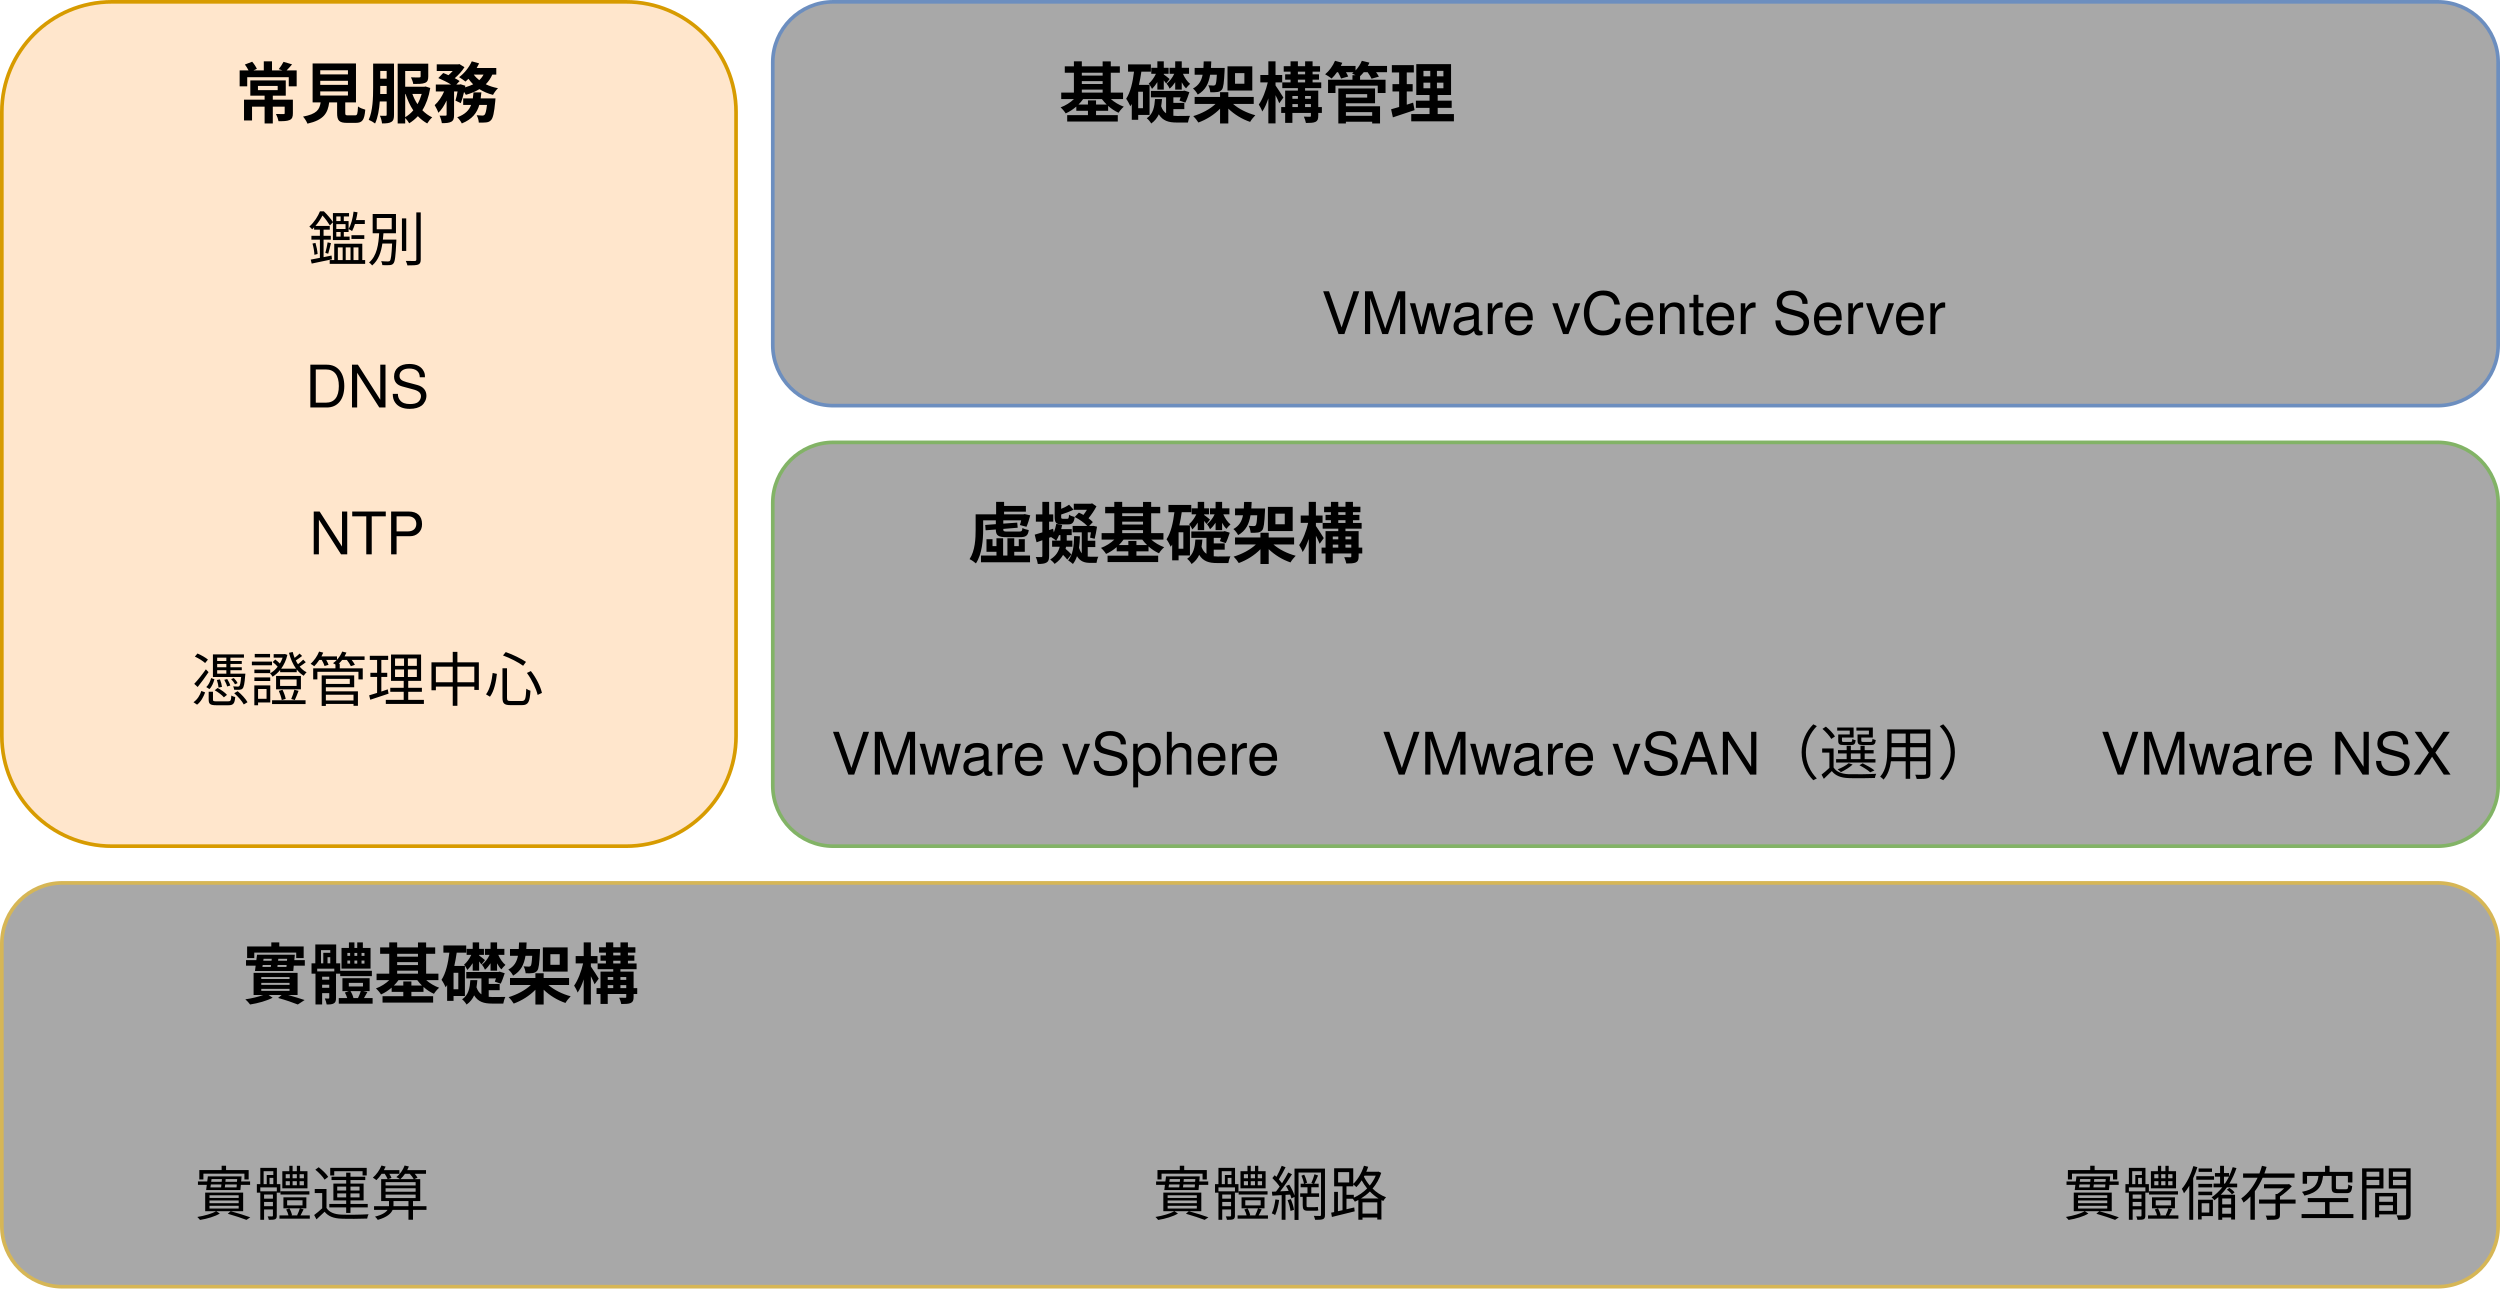
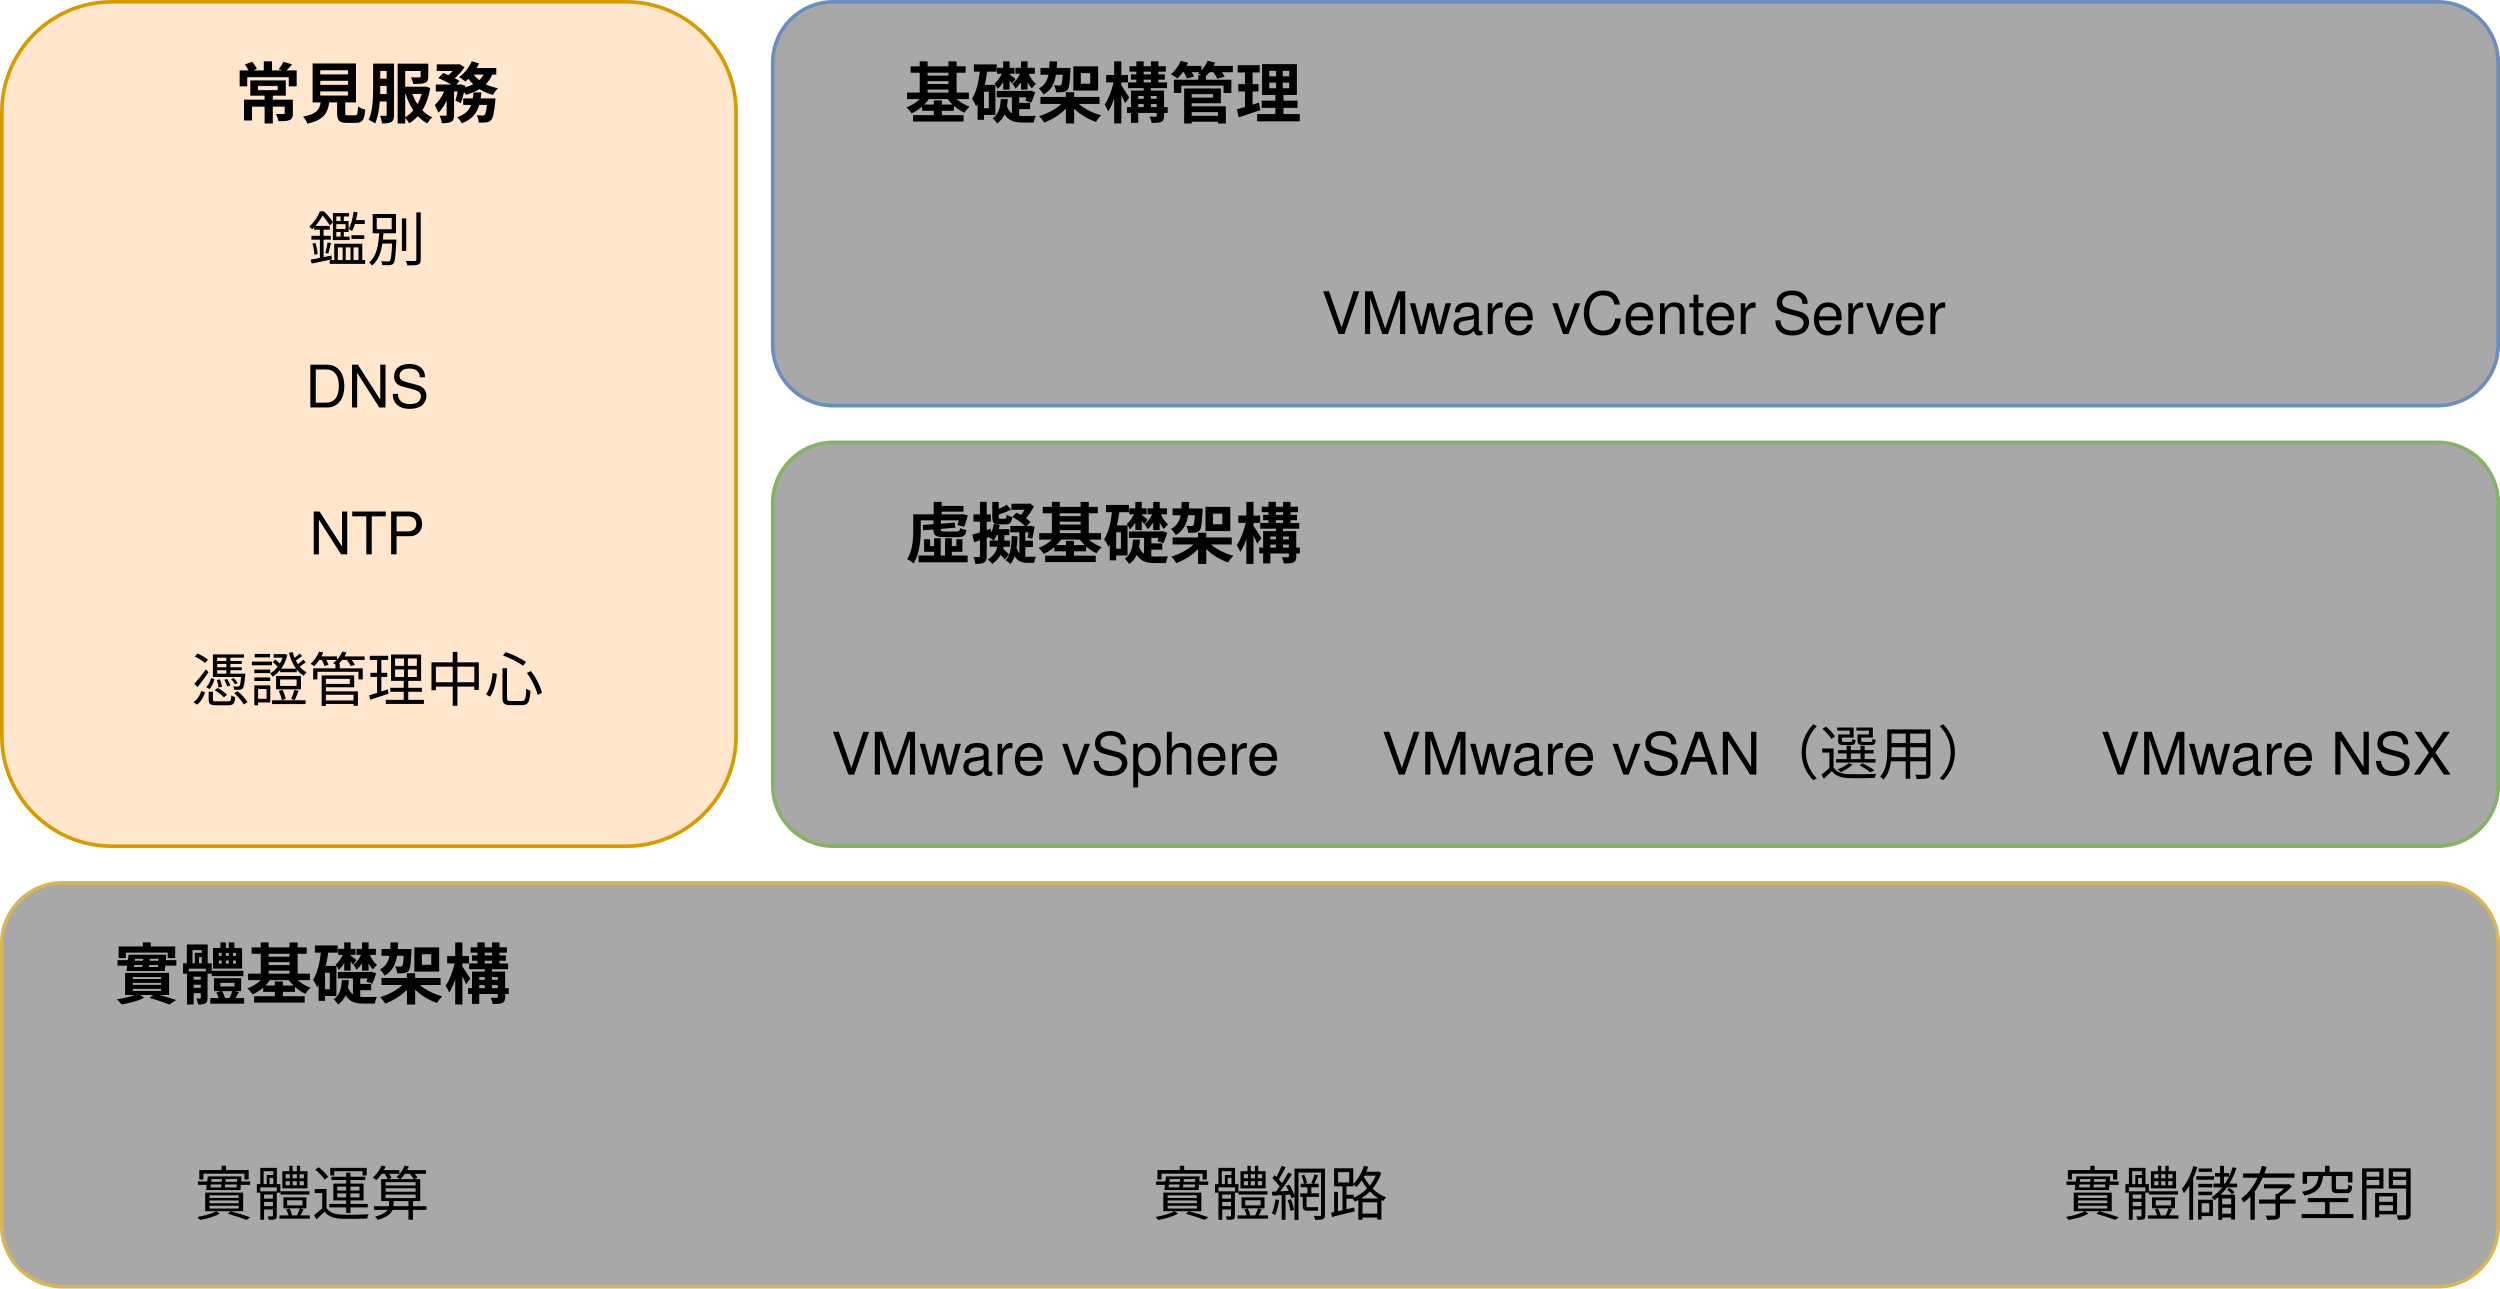
<svg xmlns="http://www.w3.org/2000/svg" width="681px" height="351px" version="1.1" viewBox="-.5 -.5 681 351">
  <rect width="200" height="230" rx="30" ry="30" fill="#ffe6cc" pointer-events="none" stroke="#d79b00" />
  <g fill="#a8a8a8" pointer-events="none">
    <rect x="210" width="470" height="110" rx="16.5" ry="16.5" stroke="#6c8ebf" />
    <rect x="210" y="120" width="470" height="110" rx="16.5" ry="16.5" stroke="#82b366" />
    <rect y="240" width="680" height="110" rx="16.5" ry="16.5" stroke="#d6b656" />
  </g>
  <g font-family="Helvetica" text-anchor="middle">
    <g font-size="18px" font-weight="bold">
      <text x="99.5" y="31.5">常見服務</text>
-       <text x="342" y="31.5">基礎架構管理</text>
-       <text x="317" y="151.5">虛擬基礎架構</text>
-       <text x="119.5" y="271.5">實體基礎架構</text>
+       <text x="300" y="31.5">基礎架構管理</text>
+       <text x="300" y="151.5">虛擬基礎架構</text>
+       <text x="84.5" y="271.5">實體基礎架構</text>
    </g>
    <g font-size="16px">
      <text x="99.5" y="70.5">鑑別</text>
      <text x="99.5" y="110.5">DNS</text>
      <text x="99.5" y="150.5">NTP</text>
      <text x="99.5" y="190.5">憑證管理中心</text>
      <text x="444.5" y="90.5">VMware vCenter Server</text>
      <text x="459.5" y="210.5">VMware vSAN（選用）</text>
      <text x="287" y="210.5">VMware vSphere</text>
      <text x="619.5" y="210.5">VMware NSX</text>
      <text x="84.5" y="330.5">實體運算</text>
      <text x="345.5" y="330.5">實體網路</text>
      <text x="609.5" y="330.5">實體儲存空間</text>
    </g>
  </g>
</svg>
